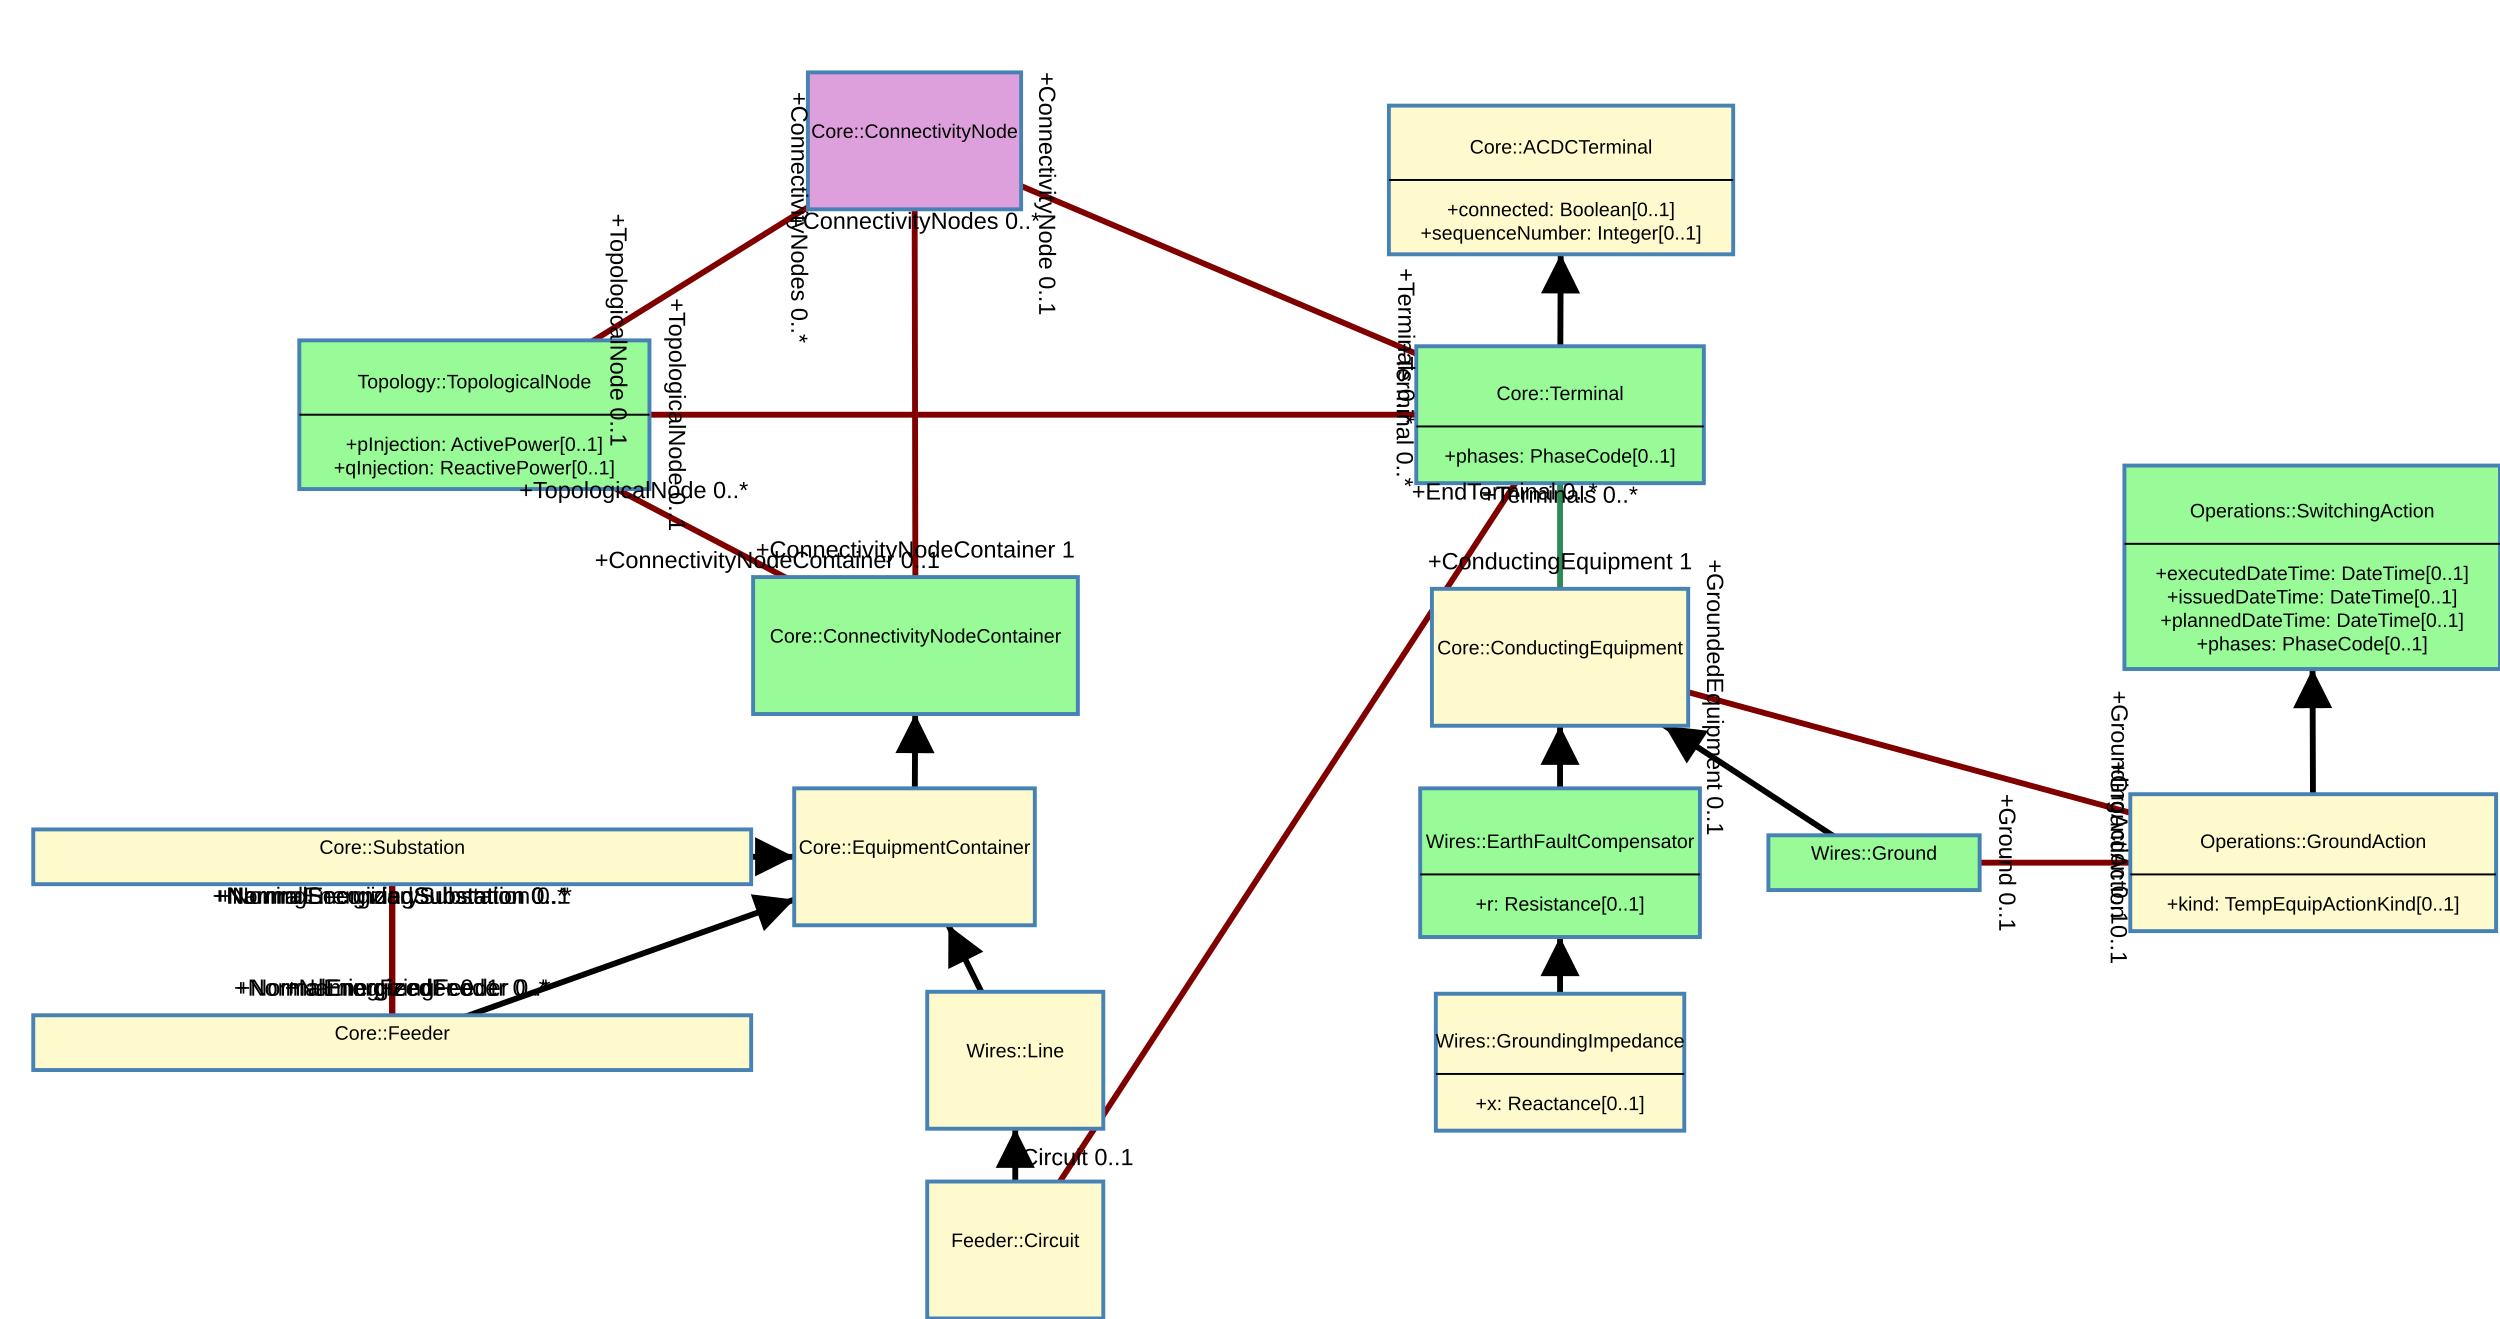
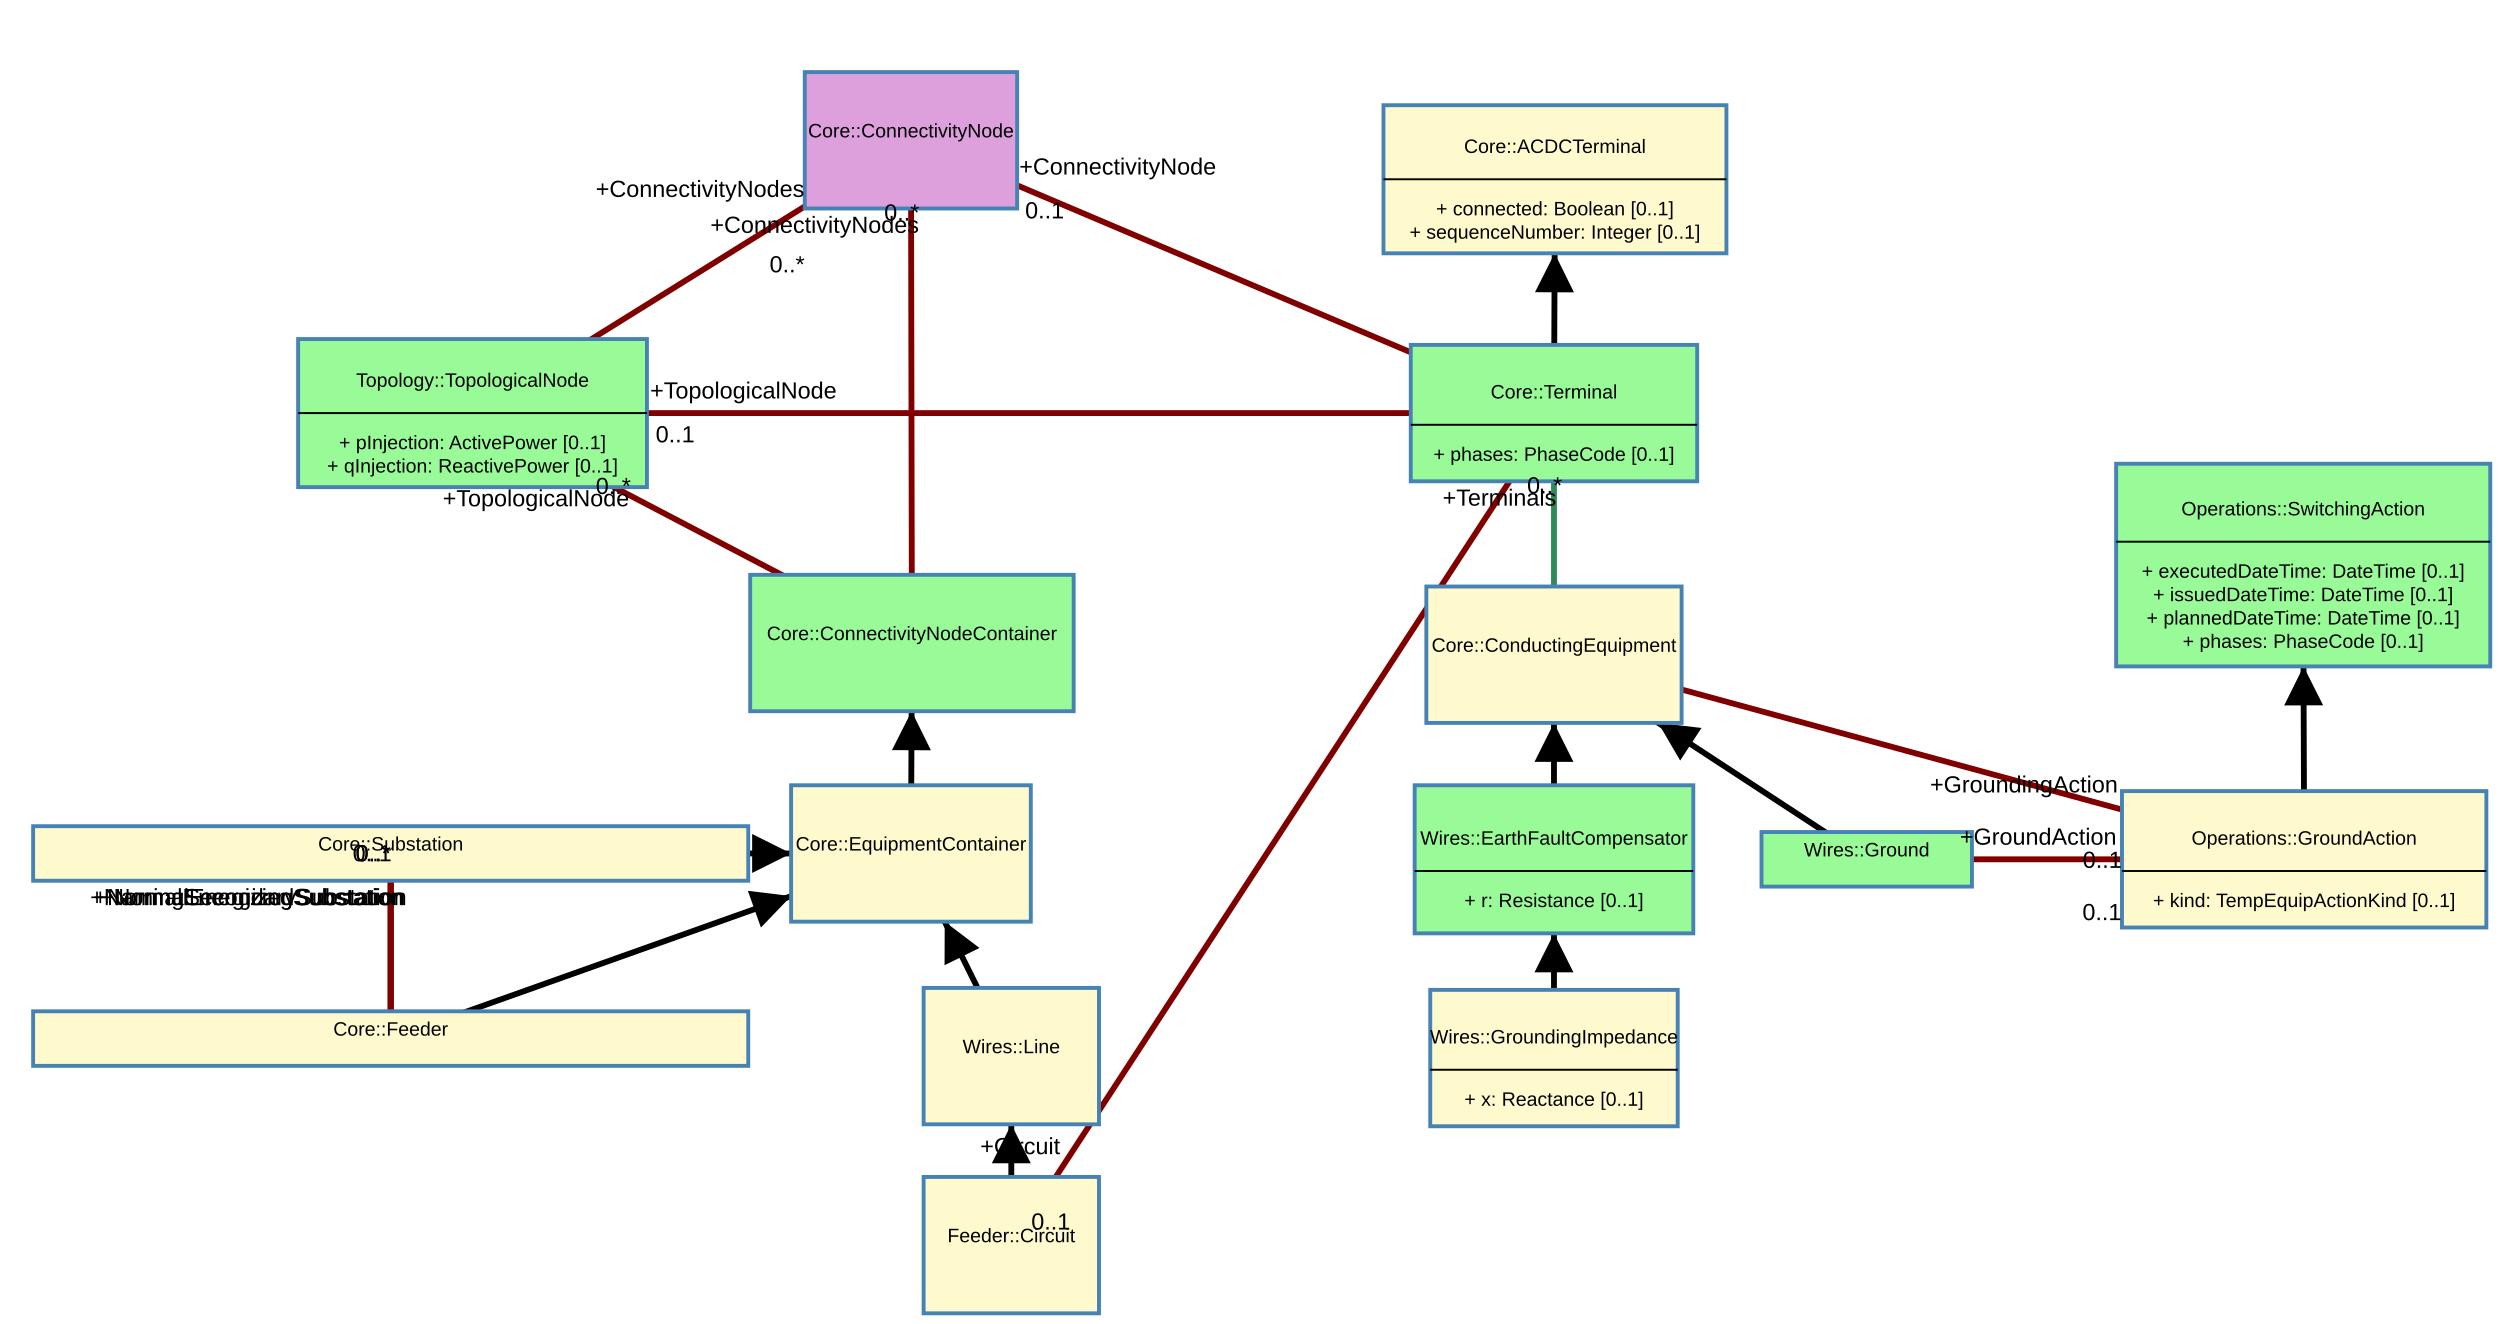
- <svg xmlns="http://www.w3.org/2000/svg" width="1278" height="674">
+ <svg xmlns="http://www.w3.org/2000/svg" width="1283" height="679">
  <g class="zoom-group">
    <defs>
      <marker id="arrowhead" viewBox="-0 -5 10 10" refX="5" refY="0" orient="auto" markerWidth="10" markerHeight="10" xoverflow="visible">
        <path d="M 0,-5 L 10 ,0 L 0,5" fill="black" style="stroke: none;" />
      </marker>
    </defs>
    <line class="link" x1="797.5" y1="212" x2="467.5" y2="72" stroke="#800000" stroke-width="3" />
    <line class="link" x1="797.5" y1="212" x2="798" y2="92" stroke="#000000" stroke-width="3" marker-end="url(#arrowhead)" />
    <line class="link" x1="797.5" y1="441" x2="797.5" y2="336" stroke="#000000" stroke-width="3" marker-end="url(#arrowhead)" />
    <line class="link" x1="958" y1="441" x2="797.5" y2="336" stroke="#000000" stroke-width="3" marker-end="url(#arrowhead)" />
    <line class="link" x1="797.5" y1="212" x2="797.5" y2="336" stroke="#2e8b57" stroke-width="3" />
    <line class="link" x1="797.5" y1="543" x2="797.5" y2="441" stroke="#000000" stroke-width="3" marker-end="url(#arrowhead)" />
    <line class="link" x1="1182.5" y1="441" x2="797.5" y2="336" stroke="#800000" stroke-width="3" />
    <line class="link" x1="1182.5" y1="441" x2="958" y2="441" stroke="#800000" stroke-width="3" />
    <line class="link" x1="1182.5" y1="441" x2="1182" y2="290" stroke="#000000" stroke-width="3" marker-end="url(#arrowhead)" />
    <line class="link" x1="467.5" y1="72" x2="468" y2="330" stroke="#800000" stroke-width="3" />
    <line class="link" x1="242.5" y1="212" x2="468" y2="330" stroke="#800000" stroke-width="3" />
    <line class="link" x1="797.5" y1="212" x2="242.5" y2="212" stroke="#800000" stroke-width="3" />
    <line class="link" x1="467.5" y1="72" x2="242.5" y2="212" stroke="#800000" stroke-width="3" />
    <line class="link" x1="467.5" y1="438" x2="468" y2="330" stroke="#000000" stroke-width="3" marker-end="url(#arrowhead)" />
    <line class="link" x1="200.5" y1="533" x2="467.5" y2="438" stroke="#000000" stroke-width="3" marker-end="url(#arrowhead)" />
    <line class="link" x1="200.5" y1="438" x2="467.5" y2="438" stroke="#000000" stroke-width="3" marker-end="url(#arrowhead)" />
    <line class="link" x1="200.5" y1="533" x2="200.5" y2="438" stroke="#800000" stroke-width="3" />
    <line class="link" x1="200.5" y1="533" x2="200.5" y2="438" stroke="#800000" stroke-width="3" />
    <line class="link" x1="200.5" y1="533" x2="200.5" y2="438" stroke="#800000" stroke-width="3" />
    <line class="link" x1="519" y1="639" x2="797.5" y2="212" stroke="#800000" stroke-width="3" />
    <line class="link" x1="519" y1="542" x2="467.5" y2="438" stroke="#000000" stroke-width="3" marker-end="url(#arrowhead)" />
    <line class="link" x1="519" y1="639" x2="519" y2="542" stroke="#000000" stroke-width="3" marker-end="url(#arrowhead)" />
    <line class="arrow" x2="797.8" y2="140" x1="797.5" y1="212" stroke="#000000" stroke-width="2" marker-end="url(#arrowhead)" />
    <line class="arrow" x2="797.5" y2="381" x1="797.5" y1="441" stroke="#000000" stroke-width="2" marker-end="url(#arrowhead)" />
    <line class="arrow" x2="859.368" y2="376.475" x1="958" y1="441" stroke="#000000" stroke-width="2" marker-end="url(#arrowhead)" />
    <line class="arrow" x2="797.5" y2="489" x1="797.5" y1="543" stroke="#000000" stroke-width="2" marker-end="url(#arrowhead)" />
    <line class="arrow" x2="1182.205" y2="352" x1="1182.5" y1="441" stroke="#000000" stroke-width="2" marker-end="url(#arrowhead)" />
    <line class="arrow" x2="467.792" y2="375" x1="467.5" y1="438" stroke="#000000" stroke-width="2" marker-end="url(#arrowhead)" />
    <line class="arrow" x2="396.579" y2="463.234" x1="200.5" y1="533" stroke="#000000" stroke-width="2" marker-end="url(#arrowhead)" />
    <line class="arrow" x2="396" y2="438" x1="200.5" y1="438" stroke="#000000" stroke-width="2" marker-end="url(#arrowhead)" />
    <line class="arrow" x2="489.269" y2="481.961" x1="519" y1="542" stroke="#000000" stroke-width="2" marker-end="url(#arrowhead)" />
    <line class="arrow" x2="519" y2="587" x1="519" y1="639" stroke="#000000" stroke-width="2" marker-end="url(#arrowhead)" />
    <g class="draggable" transform="translate(724, 177)">
      <rect class="box" width="147" height="70" style="fill: #98fb98; stroke: steelblue; stroke-width: 2px; cursor: move;" />
      <text class="text" x="73.5" y="24" dy=".35em" text-anchor="middle" style="font-family: Arial, sans-serif; fill: black; font-size: 10px; pointer-events: none;">Core::Terminal</text>
      <line x1="0" x2="147" y1="41" y2="41" stroke="black" stroke-width="1" />
-       <text class="text" x="73.5" y="56" dy=".35em" text-anchor="middle" style="font-family: Arial, sans-serif; fill: black; font-size: 10px; pointer-events: none;">+phases: PhaseCode[0..1]</text>
+       <text class="text" x="73.5" y="56" dy=".35em" text-anchor="middle" style="font-family: Arial, sans-serif; fill: black; font-size: 10px; pointer-events: none;">+  phases: PhaseCode [0..1]</text>
    </g>
    <g class="draggable" transform="translate(710, 54)">
      <rect class="box" width="176" height="76" style="fill: #fffacd; stroke: steelblue; stroke-width: 2px; cursor: move;" />
      <text class="text" x="88" y="21" dy=".35em" text-anchor="middle" style="font-family: Arial, sans-serif; fill: black; font-size: 10px; pointer-events: none;">Core::ACDCTerminal</text>
      <line x1="0" x2="176" y1="38" y2="38" stroke="black" stroke-width="1" />
-       <text class="text" x="88" y="53" dy=".35em" text-anchor="middle" style="font-family: Arial, sans-serif; fill: black; font-size: 10px; pointer-events: none;">+connected: Boolean[0..1]</text>
-       <text class="text" x="88" y="65" dy=".35em" text-anchor="middle" style="font-family: Arial, sans-serif; fill: black; font-size: 10px; pointer-events: none;">+sequenceNumber: Integer[0..1]</text>
+       <text class="text" x="88" y="53" dy=".35em" text-anchor="middle" style="font-family: Arial, sans-serif; fill: black; font-size: 10px; pointer-events: none;">+  connected: Boolean [0..1]</text>
+       <text class="text" x="88" y="65" dy=".35em" text-anchor="middle" style="font-family: Arial, sans-serif; fill: black; font-size: 10px; pointer-events: none;">+  sequenceNumber: Integer [0..1]</text>
    </g>
    <g class="draggable" transform="translate(732, 301)">
      <rect class="box" width="131" height="70" style="fill: #fffacd; stroke: steelblue; stroke-width: 2px; cursor: move;" />
      <text class="text" x="65.5" y="30" dy=".35em" text-anchor="middle" style="font-family: Arial, sans-serif; fill: black; font-size: 10px; pointer-events: none;">Core::ConductingEquipment</text>
    </g>
    <g class="draggable" transform="translate(1089, 406)">
      <rect class="box" width="187" height="70" style="fill: #fffacd; stroke: steelblue; stroke-width: 2px; cursor: move;" />
      <text class="text" x="93.5" y="24" dy=".35em" text-anchor="middle" style="font-family: Arial, sans-serif; fill: black; font-size: 10px; pointer-events: none;">Operations::GroundAction</text>
      <line x1="0" x2="187" y1="41" y2="41" stroke="black" stroke-width="1" />
-       <text class="text" x="93.5" y="56" dy=".35em" text-anchor="middle" style="font-family: Arial, sans-serif; fill: black; font-size: 10px; pointer-events: none;">+kind: TempEquipActionKind[0..1]</text>
+       <text class="text" x="93.5" y="56" dy=".35em" text-anchor="middle" style="font-family: Arial, sans-serif; fill: black; font-size: 10px; pointer-events: none;">+  kind: TempEquipActionKind [0..1]</text>
    </g>
    <g class="draggable" transform="translate(1086, 238)">
      <rect class="box" width="192" height="104" style="fill: #98fb98; stroke: steelblue; stroke-width: 2px; cursor: move;" />
      <text class="text" x="96" y="23" dy=".35em" text-anchor="middle" style="font-family: Arial, sans-serif; fill: black; font-size: 10px; pointer-events: none;">Operations::SwitchingAction</text>
      <line x1="0" x2="192" y1="40" y2="40" stroke="black" stroke-width="1" />
-       <text class="text" x="96" y="55" dy=".35em" text-anchor="middle" style="font-family: Arial, sans-serif; fill: black; font-size: 10px; pointer-events: none;">+executedDateTime: DateTime[0..1]</text>
-       <text class="text" x="96" y="67" dy=".35em" text-anchor="middle" style="font-family: Arial, sans-serif; fill: black; font-size: 10px; pointer-events: none;">+issuedDateTime: DateTime[0..1]</text>
-       <text class="text" x="96" y="79" dy=".35em" text-anchor="middle" style="font-family: Arial, sans-serif; fill: black; font-size: 10px; pointer-events: none;">+plannedDateTime: DateTime[0..1]</text>
-       <text class="text" x="96" y="91" dy=".35em" text-anchor="middle" style="font-family: Arial, sans-serif; fill: black; font-size: 10px; pointer-events: none;">+phases: PhaseCode[0..1]</text>
+       <text class="text" x="96" y="55" dy=".35em" text-anchor="middle" style="font-family: Arial, sans-serif; fill: black; font-size: 10px; pointer-events: none;">+  executedDateTime: DateTime [0..1]</text>
+       <text class="text" x="96" y="67" dy=".35em" text-anchor="middle" style="font-family: Arial, sans-serif; fill: black; font-size: 10px; pointer-events: none;">+  issuedDateTime: DateTime [0..1]</text>
+       <text class="text" x="96" y="79" dy=".35em" text-anchor="middle" style="font-family: Arial, sans-serif; fill: black; font-size: 10px; pointer-events: none;">+  plannedDateTime: DateTime [0..1]</text>
+       <text class="text" x="96" y="91" dy=".35em" text-anchor="middle" style="font-family: Arial, sans-serif; fill: black; font-size: 10px; pointer-events: none;">+  phases: PhaseCode [0..1]</text>
    </g>
    <g class="draggable" transform="translate(385, 295)">
      <rect class="box" width="166" height="70" style="fill: #98fb98; stroke: steelblue; stroke-width: 2px; cursor: move;" />
      <text class="text" x="83" y="30" dy=".35em" text-anchor="middle" style="font-family: Arial, sans-serif; fill: black; font-size: 10px; pointer-events: none;">Core::ConnectivityNodeContainer</text>
    </g>
    <g class="draggable" transform="translate(153, 174)">
      <rect class="box" width="179" height="76" style="fill: #98fb98; stroke: steelblue; stroke-width: 2px; cursor: move;" />
      <text class="text" x="89.5" y="21" dy=".35em" text-anchor="middle" style="font-family: Arial, sans-serif; fill: black; font-size: 10px; pointer-events: none;">Topology::TopologicalNode</text>
      <line x1="0" x2="179" y1="38" y2="38" stroke="black" stroke-width="1" />
-       <text class="text" x="89.5" y="53" dy=".35em" text-anchor="middle" style="font-family: Arial, sans-serif; fill: black; font-size: 10px; pointer-events: none;">+pInjection: ActivePower[0..1]</text>
-       <text class="text" x="89.5" y="65" dy=".35em" text-anchor="middle" style="font-family: Arial, sans-serif; fill: black; font-size: 10px; pointer-events: none;">+qInjection: ReactivePower[0..1]</text>
+       <text class="text" x="89.5" y="53" dy=".35em" text-anchor="middle" style="font-family: Arial, sans-serif; fill: black; font-size: 10px; pointer-events: none;">+  pInjection: ActivePower [0..1]</text>
+       <text class="text" x="89.5" y="65" dy=".35em" text-anchor="middle" style="font-family: Arial, sans-serif; fill: black; font-size: 10px; pointer-events: none;">+  qInjection: ReactivePower [0..1]</text>
    </g>
    <g class="draggable" transform="translate(17, 519)">
      <rect class="box" width="367" height="28" style="fill: #fffacd; stroke: steelblue; stroke-width: 2px; cursor: move;" />
      <text class="text" x="183.5" y="9" dy=".35em" text-anchor="middle" style="font-family: Arial, sans-serif; fill: black; font-size: 10px; pointer-events: none;">Core::Feeder</text>
    </g>
    <g class="draggable" transform="translate(17, 424)">
      <rect class="box" width="367" height="28" style="fill: #fffacd; stroke: steelblue; stroke-width: 2px; cursor: move;" />
      <text class="text" x="183.5" y="9" dy=".35em" text-anchor="middle" style="font-family: Arial, sans-serif; fill: black; font-size: 10px; pointer-events: none;">Core::Substation</text>
    </g>
    <g class="draggable" transform="translate(474, 604)">
      <rect class="box" width="90" height="70" style="fill: #fffacd; stroke: steelblue; stroke-width: 2px; cursor: move;" />
      <text class="text" x="45" y="30" dy=".35em" text-anchor="middle" style="font-family: Arial, sans-serif; fill: black; font-size: 10px; pointer-events: none;">Feeder::Circuit</text>
    </g>
    <g class="draggable" transform="translate(474, 507)">
      <rect class="box" width="90" height="70" style="fill: #fffacd; stroke: steelblue; stroke-width: 2px; cursor: move;" />
      <text class="text" x="45" y="30" dy=".35em" text-anchor="middle" style="font-family: Arial, sans-serif; fill: black; font-size: 10px; pointer-events: none;">Wires::Line</text>
    </g>
    <g class="draggable" transform="translate(726, 403)">
      <rect class="box" width="143" height="76" style="fill: #98fb98; stroke: steelblue; stroke-width: 2px; cursor: move;" />
      <text class="text" x="71.5" y="27" dy=".35em" text-anchor="middle" style="font-family: Arial, sans-serif; fill: black; font-size: 10px; pointer-events: none;">Wires::EarthFaultCompensator</text>
      <line x1="0" x2="143" y1="44" y2="44" stroke="black" stroke-width="1" />
-       <text class="text" x="71.5" y="59" dy=".35em" text-anchor="middle" style="font-family: Arial, sans-serif; fill: black; font-size: 10px; pointer-events: none;">+r: Resistance[0..1]</text>
+       <text class="text" x="71.5" y="59" dy=".35em" text-anchor="middle" style="font-family: Arial, sans-serif; fill: black; font-size: 10px; pointer-events: none;">+  r: Resistance [0..1]</text>
    </g>
    <g class="draggable" transform="translate(904, 427)">
      <rect class="box" width="108" height="28" style="fill: #98fb98; stroke: steelblue; stroke-width: 2px; cursor: move;" />
      <text class="text" x="54" y="9" dy=".35em" text-anchor="middle" style="font-family: Arial, sans-serif; fill: black; font-size: 10px; pointer-events: none;">Wires::Ground</text>
    </g>
    <g class="draggable" transform="translate(406, 403)">
      <rect class="box" width="123" height="70" style="fill: #fffacd; stroke: steelblue; stroke-width: 2px; cursor: move;" />
      <text class="text" x="61.5" y="30" dy=".35em" text-anchor="middle" style="font-family: Arial, sans-serif; fill: black; font-size: 10px; pointer-events: none;">Core::EquipmentContainer</text>
    </g>
    <g class="draggable" transform="translate(734, 508)">
      <rect class="box" width="127" height="70" style="fill: #fffacd; stroke: steelblue; stroke-width: 2px; cursor: move;" />
      <text class="text" x="63.5" y="24" dy=".35em" text-anchor="middle" style="font-family: Arial, sans-serif; fill: black; font-size: 10px; pointer-events: none;">Wires::GroundingImpedance</text>
      <line x1="0" x2="127" y1="41" y2="41" stroke="black" stroke-width="1" />
-       <text class="text" x="63.5" y="56" dy=".35em" text-anchor="middle" style="font-family: Arial, sans-serif; fill: black; font-size: 10px; pointer-events: none;">+x: Reactance[0..1]</text>
+       <text class="text" x="63.5" y="56" dy=".35em" text-anchor="middle" style="font-family: Arial, sans-serif; fill: black; font-size: 10px; pointer-events: none;">+  x: Reactance [0..1]</text>
    </g>
    <g class="draggable" transform="translate(413, 37)">
      <rect class="box" width="109" height="70" style="fill: #dda0dd; stroke: steelblue; stroke-width: 2px; cursor: move;" />
      <text class="text" x="54.5" y="30" dy=".35em" text-anchor="middle" style="font-family: Arial, sans-serif; fill: black; font-size: 10px; pointer-events: none;">Core::ConnectivityNode</text>
    </g>
-     <text class="link-text-start" x="714.794" y="176.913" transform="rotate(90, 714.7942, 176.9127)" text-anchor="middle" style="font-family: Arial, sans-serif; font-size: 12px; fill: black;">+Terminals 0..*</text>
-     <text class="link-text-start" x="797.687" y="167" transform="rotate(0, 797.6875, 167.0001)" text-anchor="middle" style="font-family: Arial, sans-serif; font-size: 12px; fill: black;" />
-     <text class="link-text-start" x="797.5" y="393" transform="rotate(0, 797.5, 393)" text-anchor="middle" style="font-family: Arial, sans-serif; font-size: 12px; fill: black;" />
-     <text class="link-text-start" x="928.232" y="421.525" transform="rotate(90, 928.2317, 421.5254)" text-anchor="middle" style="font-family: Arial, sans-serif; font-size: 12px; fill: black;" />
-     <text class="link-text-start" x="797.5" y="257" transform="rotate(0, 797.5, 257)" text-anchor="middle" style="font-family: Arial, sans-serif; font-size: 12px; fill: black;">+Terminals 0..*</text>
-     <text class="link-text-start" x="797.5" y="498" transform="rotate(0, 797.5, 498)" text-anchor="middle" style="font-family: Arial, sans-serif; font-size: 12px; fill: black;" />
-     <text class="link-text-start" x="1079.352" y="412.869" transform="rotate(90, 1079.352, 412.8688)" text-anchor="middle" style="font-family: Arial, sans-serif; font-size: 12px; fill: black;">+GroundingAction 0..1</text>
-     <text class="link-text-start" x="1079" y="441" transform="rotate(90, 1079, 441)" text-anchor="middle" style="font-family: Arial, sans-serif; font-size: 12px; fill: black;">+GroundAction 0..1</text>
-     <text class="link-text-start" x="1182.351" y="396" transform="rotate(0, 1182.351, 396.0001)" text-anchor="middle" style="font-family: Arial, sans-serif; font-size: 12px; fill: black;" />
-     <text class="link-text-start" x="467.587" y="117" transform="rotate(0, 467.5872, 117)" text-anchor="middle" style="font-family: Arial, sans-serif; font-size: 12px; fill: black;">+ConnectivityNodes 0..*</text>
-     <text class="link-text-start" x="323.979" y="254.636" transform="rotate(0, 323.9789, 254.6364)" text-anchor="middle" style="font-family: Arial, sans-serif; font-size: 12px; fill: black;">+TopologicalNode 0..*</text>
-     <text class="link-text-start" x="714" y="212" transform="rotate(90, 714, 212)" text-anchor="middle" style="font-family: Arial, sans-serif; font-size: 12px; fill: black;">+Terminal 0..*</text>
-     <text class="link-text-start" x="404.509" y="111.194" transform="rotate(90, 404.5094, 111.1941)" text-anchor="middle" style="font-family: Arial, sans-serif; font-size: 12px; fill: black;">+ConnectivityNodes 0..*</text>
-     <text class="link-text-start" x="467.708" y="393" transform="rotate(0, 467.7083, 393.0001)" text-anchor="middle" style="font-family: Arial, sans-serif; font-size: 12px; fill: black;" />
-     <text class="link-text-start" x="249.269" y="515.648" transform="rotate(90, 249.2688, 515.6478)" text-anchor="middle" style="font-family: Arial, sans-serif; font-size: 12px; fill: black;" />
-     <text class="link-text-start" x="394" y="438" transform="rotate(90, 394, 438)" text-anchor="middle" style="font-family: Arial, sans-serif; font-size: 12px; fill: black;" />
-     <text class="link-text-start" x="200.5" y="509" transform="rotate(0, 200.5, 509)" text-anchor="middle" style="font-family: Arial, sans-serif; font-size: 12px; fill: black;">+NormalEnergizedFeeder 0..*</text>
-     <text class="link-text-start" x="200.5" y="509" transform="rotate(0, 200.5, 509)" text-anchor="middle" style="font-family: Arial, sans-serif; font-size: 12px; fill: black;">+NamingFeeder 0..1</text>
-     <text class="link-text-start" x="200.5" y="509" transform="rotate(0, 200.5, 509)" text-anchor="middle" style="font-family: Arial, sans-serif; font-size: 12px; fill: black;">+NormalEnergizingFeeder 0..*</text>
-     <text class="link-text-start" x="547.291" y="595.624" transform="rotate(0, 547.2908, 595.6241)" text-anchor="middle" style="font-family: Arial, sans-serif; font-size: 12px; fill: black;">+Circuit 0..1</text>
-     <text class="link-text-start" x="497.231" y="498.039" transform="rotate(0, 497.2306, 498.0386)" text-anchor="middle" style="font-family: Arial, sans-serif; font-size: 12px; fill: black;" />
-     <text class="link-text-start" x="519" y="594" transform="rotate(0, 519, 594)" text-anchor="middle" style="font-family: Arial, sans-serif; font-size: 12px; fill: black;" />
-     <text class="link-text-end" x="531.206" y="99.027" transform="rotate(90, 531.2058, 99.02671)" text-anchor="middle" style="font-family: Arial, sans-serif; font-size: 12px; fill: black;">+ConnectivityNode 0..1</text>
-     <text class="link-text-end" x="797.8" y="140" transform="rotate(0, 797.8, 139.9999)" text-anchor="middle" style="font-family: Arial, sans-serif; font-size: 12px; fill: black;" />
-     <text class="link-text-end" x="797.5" y="381" transform="rotate(0, 797.5, 381)" text-anchor="middle" style="font-family: Arial, sans-serif; font-size: 12px; fill: black;" />
-     <text class="link-text-end" x="859.368" y="376.475" transform="rotate(90, 859.3683, 376.4746)" text-anchor="middle" style="font-family: Arial, sans-serif; font-size: 12px; fill: black;" />
-     <text class="link-text-end" x="797.5" y="291" transform="rotate(0, 797.5, 291)" text-anchor="middle" style="font-family: Arial, sans-serif; font-size: 12px; fill: black;">+ConductingEquipment 1</text>
-     <text class="link-text-end" x="797.5" y="489" transform="rotate(0, 797.5, 489)" text-anchor="middle" style="font-family: Arial, sans-serif; font-size: 12px; fill: black;" />
-     <text class="link-text-end" x="872.648" y="356.495" transform="rotate(90, 872.6476, 356.4948)" text-anchor="middle" style="font-family: Arial, sans-serif; font-size: 12px; fill: black;">+GroundedEquipment 0..1</text>
-     <text class="link-text-end" x="1022" y="441" transform="rotate(90, 1022, 441)" text-anchor="middle" style="font-family: Arial, sans-serif; font-size: 12px; fill: black;">+Ground 0..1</text>
-     <text class="link-text-end" x="1182.205" y="352" transform="rotate(0, 1182.205, 351.9999)" text-anchor="middle" style="font-family: Arial, sans-serif; font-size: 12px; fill: black;" />
-     <text class="link-text-end" x="467.913" y="285" transform="rotate(0, 467.9128, 285)" text-anchor="middle" style="font-family: Arial, sans-serif; font-size: 12px; fill: black;">+ConnectivityNodeContainer 1</text>
-     <text class="link-text-end" x="392.254" y="290.364" transform="rotate(0, 392.2542, 290.3636)" text-anchor="middle" style="font-family: Arial, sans-serif; font-size: 12px; fill: black;">+ConnectivityNodeContainer 0..1</text>
-     <text class="link-text-end" x="342" y="212" transform="rotate(90, 342, 212)" text-anchor="middle" style="font-family: Arial, sans-serif; font-size: 12px; fill: black;">+TopologicalNode 0..1</text>
-     <text class="link-text-end" x="312.062" y="168.717" transform="rotate(90, 312.062, 168.717)" text-anchor="middle" style="font-family: Arial, sans-serif; font-size: 12px; fill: black;">+TopologicalNode 0..1</text>
-     <text class="link-text-end" x="467.792" y="375" transform="rotate(0, 467.7917, 374.9999)" text-anchor="middle" style="font-family: Arial, sans-serif; font-size: 12px; fill: black;" />
-     <text class="link-text-end" x="396.579" y="463.234" transform="rotate(90, 396.5786, 463.2342)" text-anchor="middle" style="font-family: Arial, sans-serif; font-size: 12px; fill: black;" />
-     <text class="link-text-end" x="396" y="438" transform="rotate(90, 396, 438)" text-anchor="middle" style="font-family: Arial, sans-serif; font-size: 12px; fill: black;" />
-     <text class="link-text-end" x="200.5" y="462" transform="rotate(0, 200.5, 462)" text-anchor="middle" style="font-family: Arial, sans-serif; font-size: 12px; fill: black;">+NormalEnergizingSubstation 0..1</text>
-     <text class="link-text-end" x="200.5" y="462" transform="rotate(0, 200.5, 462)" text-anchor="middle" style="font-family: Arial, sans-serif; font-size: 12px; fill: black;">+NamingSecondarySubstation 0..*</text>
-     <text class="link-text-end" x="200.5" y="462" transform="rotate(0, 200.5, 462)" text-anchor="middle" style="font-family: Arial, sans-serif; font-size: 12px; fill: black;">+NormalEnergizedSubstation 0..*</text>
-     <text class="link-text-end" x="769.209" y="255.376" transform="rotate(0, 769.2092, 255.3759)" text-anchor="middle" style="font-family: Arial, sans-serif; font-size: 12px; fill: black;">+EndTerminal 0..*</text>
-     <text class="link-text-end" x="489.269" y="481.961" transform="rotate(0, 489.2694, 481.9614)" text-anchor="middle" style="font-family: Arial, sans-serif; font-size: 12px; fill: black;" />
-     <text class="link-text-end" x="519" y="587" transform="rotate(0, 519, 587)" text-anchor="middle" style="font-family: Arial, sans-serif; font-size: 12px; fill: black;" />
+     <text class="link-text-start-top" x="689.397" y="171.365" text-anchor="middle" style="font-family: Arial, sans-serif; font-size: 12px; fill: black;" />
+     <text class="link-text-start-top" x="797.667" y="172" text-anchor="middle" style="font-family: Arial, sans-serif; font-size: 12px; fill: black;" />
+     <text class="link-text-start-top" x="797.5" y="398" text-anchor="middle" style="font-family: Arial, sans-serif; font-size: 12px; fill: black;" />
+     <text class="link-text-start-top" x="932.416" y="424.263" text-anchor="middle" style="font-family: Arial, sans-serif; font-size: 12px; fill: black;" />
+     <text class="link-text-start-top" x="769.5" y="259.5" text-anchor="middle" style="font-family: Arial, sans-serif; font-size: 12px; fill: black;">+Terminals</text>
+     <text class="link-text-start-top" x="797.5" y="503" text-anchor="middle" style="font-family: Arial, sans-serif; font-size: 12px; fill: black;" />
+     <text class="link-text-start-top" x="1038.676" y="406.684" text-anchor="middle" style="font-family: Arial, sans-serif; font-size: 12px; fill: black;">+GroundingAction</text>
+     <text class="link-text-start-top" x="1046" y="433.5" text-anchor="middle" style="font-family: Arial, sans-serif; font-size: 12px; fill: black;">+GroundAction</text>
+     <text class="link-text-start-top" x="1182.368" y="401" text-anchor="middle" style="font-family: Arial, sans-serif; font-size: 12px; fill: black;" />
+     <text class="link-text-start-top" x="418.078" y="119.5" text-anchor="middle" style="font-family: Arial, sans-serif; font-size: 12px; fill: black;">+ConnectivityNodes</text>
+     <text class="link-text-start-top" x="275.049" y="259.818" text-anchor="middle" style="font-family: Arial, sans-serif; font-size: 12px; fill: black;">+TopologicalNode</text>
+     <text class="link-text-start-top" x="693.5" y="204.5" text-anchor="middle" style="font-family: Arial, sans-serif; font-size: 12px; fill: black;" />
+     <text class="link-text-start-top" x="359.255" y="101.053" text-anchor="middle" style="font-family: Arial, sans-serif; font-size: 12px; fill: black;">+ConnectivityNodes</text>
+     <text class="link-text-start-top" x="467.685" y="398" text-anchor="middle" style="font-family: Arial, sans-serif; font-size: 12px; fill: black;" />
+     <text class="link-text-start-top" x="244.558" y="517.324" text-anchor="middle" style="font-family: Arial, sans-serif; font-size: 12px; fill: black;" />
+     <text class="link-text-start-top" x="389" y="438" text-anchor="middle" style="font-family: Arial, sans-serif; font-size: 12px; fill: black;" />
+     <text class="link-text-start-top" x="139.5" y="506.5" text-anchor="middle" style="font-family: Arial, sans-serif; font-size: 12px; fill: black;" />
+     <text class="link-text-start-top" x="162.5" y="506.5" text-anchor="middle" style="font-family: Arial, sans-serif; font-size: 12px; fill: black;" />
+     <text class="link-text-start-top" x="137.5" y="506.5" text-anchor="middle" style="font-family: Arial, sans-serif; font-size: 12px; fill: black;" />
+     <text class="link-text-start-top" x="523.559" y="592.312" text-anchor="middle" style="font-family: Arial, sans-serif; font-size: 12px; fill: black;">+Circuit</text>
+     <text class="link-text-start-top" x="499.449" y="502.519" text-anchor="middle" style="font-family: Arial, sans-serif; font-size: 12px; fill: black;" />
+     <text class="link-text-start-top" x="519" y="599" text-anchor="middle" style="font-family: Arial, sans-serif; font-size: 12px; fill: black;" />
+     <text class="link-text-start-btm" x="708.397" y="193.865" dx="0.35em" dy="1.35em" text-anchor="middle" style="font-family: Arial, sans-serif; font-size: 12px; fill: black;" />
+     <text class="link-text-start-btm" x="797.667" y="172" dx="0.35em" dy="1.35em" text-anchor="middle" style="font-family: Arial, sans-serif; font-size: 12px; fill: black;" />
+     <text class="link-text-start-btm" x="797.5" y="398" dx="0.35em" dy="1.35em" text-anchor="middle" style="font-family: Arial, sans-serif; font-size: 12px; fill: black;" />
+     <text class="link-text-start-btm" x="932.416" y="424.263" dx="0.35em" dy="1.35em" text-anchor="middle" style="font-family: Arial, sans-serif; font-size: 12px; fill: black;" />
+     <text class="link-text-start-btm" x="788.5" y="237" dx="0.35em" dy="1.35em" text-anchor="middle" style="font-family: Arial, sans-serif; font-size: 12px; fill: black;">0..*</text>
+     <text class="link-text-start-btm" x="797.5" y="503" dx="0.35em" dy="1.35em" text-anchor="middle" style="font-family: Arial, sans-serif; font-size: 12px; fill: black;" />
+     <text class="link-text-start-btm" x="1074.676" y="429.184" dx="0.35em" dy="1.35em" text-anchor="middle" style="font-family: Arial, sans-serif; font-size: 12px; fill: black;">0..1</text>
+     <text class="link-text-start-btm" x="1074.5" y="456" dx="0.35em" dy="1.35em" text-anchor="middle" style="font-family: Arial, sans-serif; font-size: 12px; fill: black;">0..1</text>
+     <text class="link-text-start-btm" x="1182.368" y="401" dx="0.35em" dy="1.35em" text-anchor="middle" style="font-family: Arial, sans-serif; font-size: 12px; fill: black;" />
+     <text class="link-text-start-btm" x="458.578" y="97" dx="0.35em" dy="1.35em" text-anchor="middle" style="font-family: Arial, sans-serif; font-size: 12px; fill: black;">0..*</text>
+     <text class="link-text-start-btm" x="310.549" y="237.318" dx="0.35em" dy="1.35em" text-anchor="middle" style="font-family: Arial, sans-serif; font-size: 12px; fill: black;">0..*</text>
+     <text class="link-text-start-btm" x="710" y="227" dx="0.35em" dy="1.35em" text-anchor="middle" style="font-family: Arial, sans-serif; font-size: 12px; fill: black;" />
+     <text class="link-text-start-btm" x="399.755" y="123.553" dx="0.35em" dy="1.35em" text-anchor="middle" style="font-family: Arial, sans-serif; font-size: 12px; fill: black;">0..*</text>
+     <text class="link-text-start-btm" x="467.685" y="398" dx="0.35em" dy="1.35em" text-anchor="middle" style="font-family: Arial, sans-serif; font-size: 12px; fill: black;" />
+     <text class="link-text-start-btm" x="244.558" y="517.324" dx="0.35em" dy="1.35em" text-anchor="middle" style="font-family: Arial, sans-serif; font-size: 12px; fill: black;" />
+     <text class="link-text-start-btm" x="389" y="438" dx="0.35em" dy="1.35em" text-anchor="middle" style="font-family: Arial, sans-serif; font-size: 12px; fill: black;" />
+     <text class="link-text-start-btm" x="191.5" y="529" dx="0.35em" dy="1.35em" text-anchor="middle" style="font-family: Arial, sans-serif; font-size: 12px; fill: black;" />
+     <text class="link-text-start-btm" x="191" y="529" dx="0.35em" dy="1.35em" text-anchor="middle" style="font-family: Arial, sans-serif; font-size: 12px; fill: black;" />
+     <text class="link-text-start-btm" x="191.5" y="529" dx="0.35em" dy="1.35em" text-anchor="middle" style="font-family: Arial, sans-serif; font-size: 12px; fill: black;" />
+     <text class="link-text-start-btm" x="535.059" y="614.812" dx="0.35em" dy="1.35em" text-anchor="middle" style="font-family: Arial, sans-serif; font-size: 12px; fill: black;">0..1</text>
+     <text class="link-text-start-btm" x="499.449" y="502.519" dx="0.35em" dy="1.35em" text-anchor="middle" style="font-family: Arial, sans-serif; font-size: 12px; fill: black;" />
+     <text class="link-text-start-btm" x="519" y="599" dx="0.35em" dy="1.35em" text-anchor="middle" style="font-family: Arial, sans-serif; font-size: 12px; fill: black;" />
+     <text class="link-text-end-top" x="573.603" y="89.574" text-anchor="middle" style="font-family: Arial, sans-serif; font-size: 12px; fill: black;">+ConnectivityNode</text>
+     <text class="link-text-end-top" x="797.821" y="135" text-anchor="middle" style="font-family: Arial, sans-serif; font-size: 12px; fill: black;" />
+     <text class="link-text-end-top" x="797.5" y="376" text-anchor="middle" style="font-family: Arial, sans-serif; font-size: 12px; fill: black;" />
+     <text class="link-text-end-top" x="855.184" y="373.737" text-anchor="middle" style="font-family: Arial, sans-serif; font-size: 12px; fill: black;" />
+     <text class="link-text-end-top" x="741" y="288.5" text-anchor="middle" style="font-family: Arial, sans-serif; font-size: 12px; fill: black;" />
+     <text class="link-text-end-top" x="797.5" y="484" text-anchor="middle" style="font-family: Arial, sans-serif; font-size: 12px; fill: black;" />
+     <text class="link-text-end-top" x="920.324" y="347.679" text-anchor="middle" style="font-family: Arial, sans-serif; font-size: 12px; fill: black;" />
+     <text class="link-text-end-top" x="1039.5" y="433.5" text-anchor="middle" style="font-family: Arial, sans-serif; font-size: 12px; fill: black;" />
+     <text class="link-text-end-top" x="1182.189" y="347" text-anchor="middle" style="font-family: Arial, sans-serif; font-size: 12px; fill: black;" />
+     <text class="link-text-end-top" x="396.922" y="282.5" text-anchor="middle" style="font-family: Arial, sans-serif; font-size: 12px; fill: black;" />
+     <text class="link-text-end-top" x="325.684" y="285.182" text-anchor="middle" style="font-family: Arial, sans-serif; font-size: 12px; fill: black;" />
+     <text class="link-text-end-top" x="381.5" y="204.5" text-anchor="middle" style="font-family: Arial, sans-serif; font-size: 12px; fill: black;">+TopologicalNode</text>
+     <text class="link-text-end-top" x="263.317" y="163.858" text-anchor="middle" style="font-family: Arial, sans-serif; font-size: 12px; fill: black;" />
+     <text class="link-text-end-top" x="467.815" y="370" text-anchor="middle" style="font-family: Arial, sans-serif; font-size: 12px; fill: black;" />
+     <text class="link-text-end-top" x="401.289" y="461.558" text-anchor="middle" style="font-family: Arial, sans-serif; font-size: 12px; fill: black;" />
+     <text class="link-text-end-top" x="401" y="438" text-anchor="middle" style="font-family: Arial, sans-serif; font-size: 12px; fill: black;" />
+     <text class="link-text-end-top" x="127.5" y="464.5" text-anchor="middle" style="font-family: Arial, sans-serif; font-size: 12px; fill: black;">+NormalEnergizingSubstation</text>
+     <text class="link-text-end-top" x="127.5" y="464.5" text-anchor="middle" style="font-family: Arial, sans-serif; font-size: 12px; fill: black;">+NamingSecondarySubstation</text>
+     <text class="link-text-end-top" x="129.5" y="464.5" text-anchor="middle" style="font-family: Arial, sans-serif; font-size: 12px; fill: black;">+NormalEnergizedSubstation</text>
+     <text class="link-text-end-top" x="737.941" y="258.688" text-anchor="middle" style="font-family: Arial, sans-serif; font-size: 12px; fill: black;" />
+     <text class="link-text-end-top" x="487.051" y="477.481" text-anchor="middle" style="font-family: Arial, sans-serif; font-size: 12px; fill: black;" />
+     <text class="link-text-end-top" x="519" y="582" text-anchor="middle" style="font-family: Arial, sans-serif; font-size: 12px; fill: black;" />
+     <text class="link-text-end-btm" x="536.103" y="112.074" text-anchor="middle" style="font-family: Arial, sans-serif; font-size: 12px; fill: black;">0..1</text>
+     <text class="link-text-end-btm" x="797.821" y="135" text-anchor="middle" style="font-family: Arial, sans-serif; font-size: 12px; fill: black;" />
+     <text class="link-text-end-btm" x="797.5" y="376" text-anchor="middle" style="font-family: Arial, sans-serif; font-size: 12px; fill: black;" />
+     <text class="link-text-end-btm" x="855.184" y="373.737" text-anchor="middle" style="font-family: Arial, sans-serif; font-size: 12px; fill: black;" />
+     <text class="link-text-end-btm" x="794" y="311" text-anchor="middle" style="font-family: Arial, sans-serif; font-size: 12px; fill: black;" />
+     <text class="link-text-end-btm" x="797.5" y="484" text-anchor="middle" style="font-family: Arial, sans-serif; font-size: 12px; fill: black;" />
+     <text class="link-text-end-btm" x="877.324" y="370.179" text-anchor="middle" style="font-family: Arial, sans-serif; font-size: 12px; fill: black;" />
+     <text class="link-text-end-btm" x="1026.5" y="456" text-anchor="middle" style="font-family: Arial, sans-serif; font-size: 12px; fill: black;" />
+     <text class="link-text-end-btm" x="1182.189" y="347" text-anchor="middle" style="font-family: Arial, sans-serif; font-size: 12px; fill: black;" />
+     <text class="link-text-end-btm" x="464.422" y="305" text-anchor="middle" style="font-family: Arial, sans-serif; font-size: 12px; fill: black;" />
+     <text class="link-text-end-btm" x="387.184" y="307.682" text-anchor="middle" style="font-family: Arial, sans-serif; font-size: 12px; fill: black;" />
+     <text class="link-text-end-btm" x="346.5" y="227" text-anchor="middle" style="font-family: Arial, sans-serif; font-size: 12px; fill: black;">0..1</text>
+     <text class="link-text-end-btm" x="298.317" y="186.358" text-anchor="middle" style="font-family: Arial, sans-serif; font-size: 12px; fill: black;" />
+     <text class="link-text-end-btm" x="467.815" y="370" text-anchor="middle" style="font-family: Arial, sans-serif; font-size: 12px; fill: black;" />
+     <text class="link-text-end-btm" x="401.289" y="461.558" text-anchor="middle" style="font-family: Arial, sans-serif; font-size: 12px; fill: black;" />
+     <text class="link-text-end-btm" x="401" y="438" text-anchor="middle" style="font-family: Arial, sans-serif; font-size: 12px; fill: black;" />
+     <text class="link-text-end-btm" x="191" y="442" text-anchor="middle" style="font-family: Arial, sans-serif; font-size: 12px; fill: black;">0..1</text>
+     <text class="link-text-end-btm" x="191.5" y="442" text-anchor="middle" style="font-family: Arial, sans-serif; font-size: 12px; fill: black;">0..*</text>
+     <text class="link-text-end-btm" x="191.5" y="442" text-anchor="middle" style="font-family: Arial, sans-serif; font-size: 12px; fill: black;">0..*</text>
+     <text class="link-text-end-btm" x="762.941" y="236.188" text-anchor="middle" style="font-family: Arial, sans-serif; font-size: 12px; fill: black;" />
+     <text class="link-text-end-btm" x="487.051" y="477.481" text-anchor="middle" style="font-family: Arial, sans-serif; font-size: 12px; fill: black;" />
+     <text class="link-text-end-btm" x="519" y="582" text-anchor="middle" style="font-family: Arial, sans-serif; font-size: 12px; fill: black;" />
  </g>
</svg>
